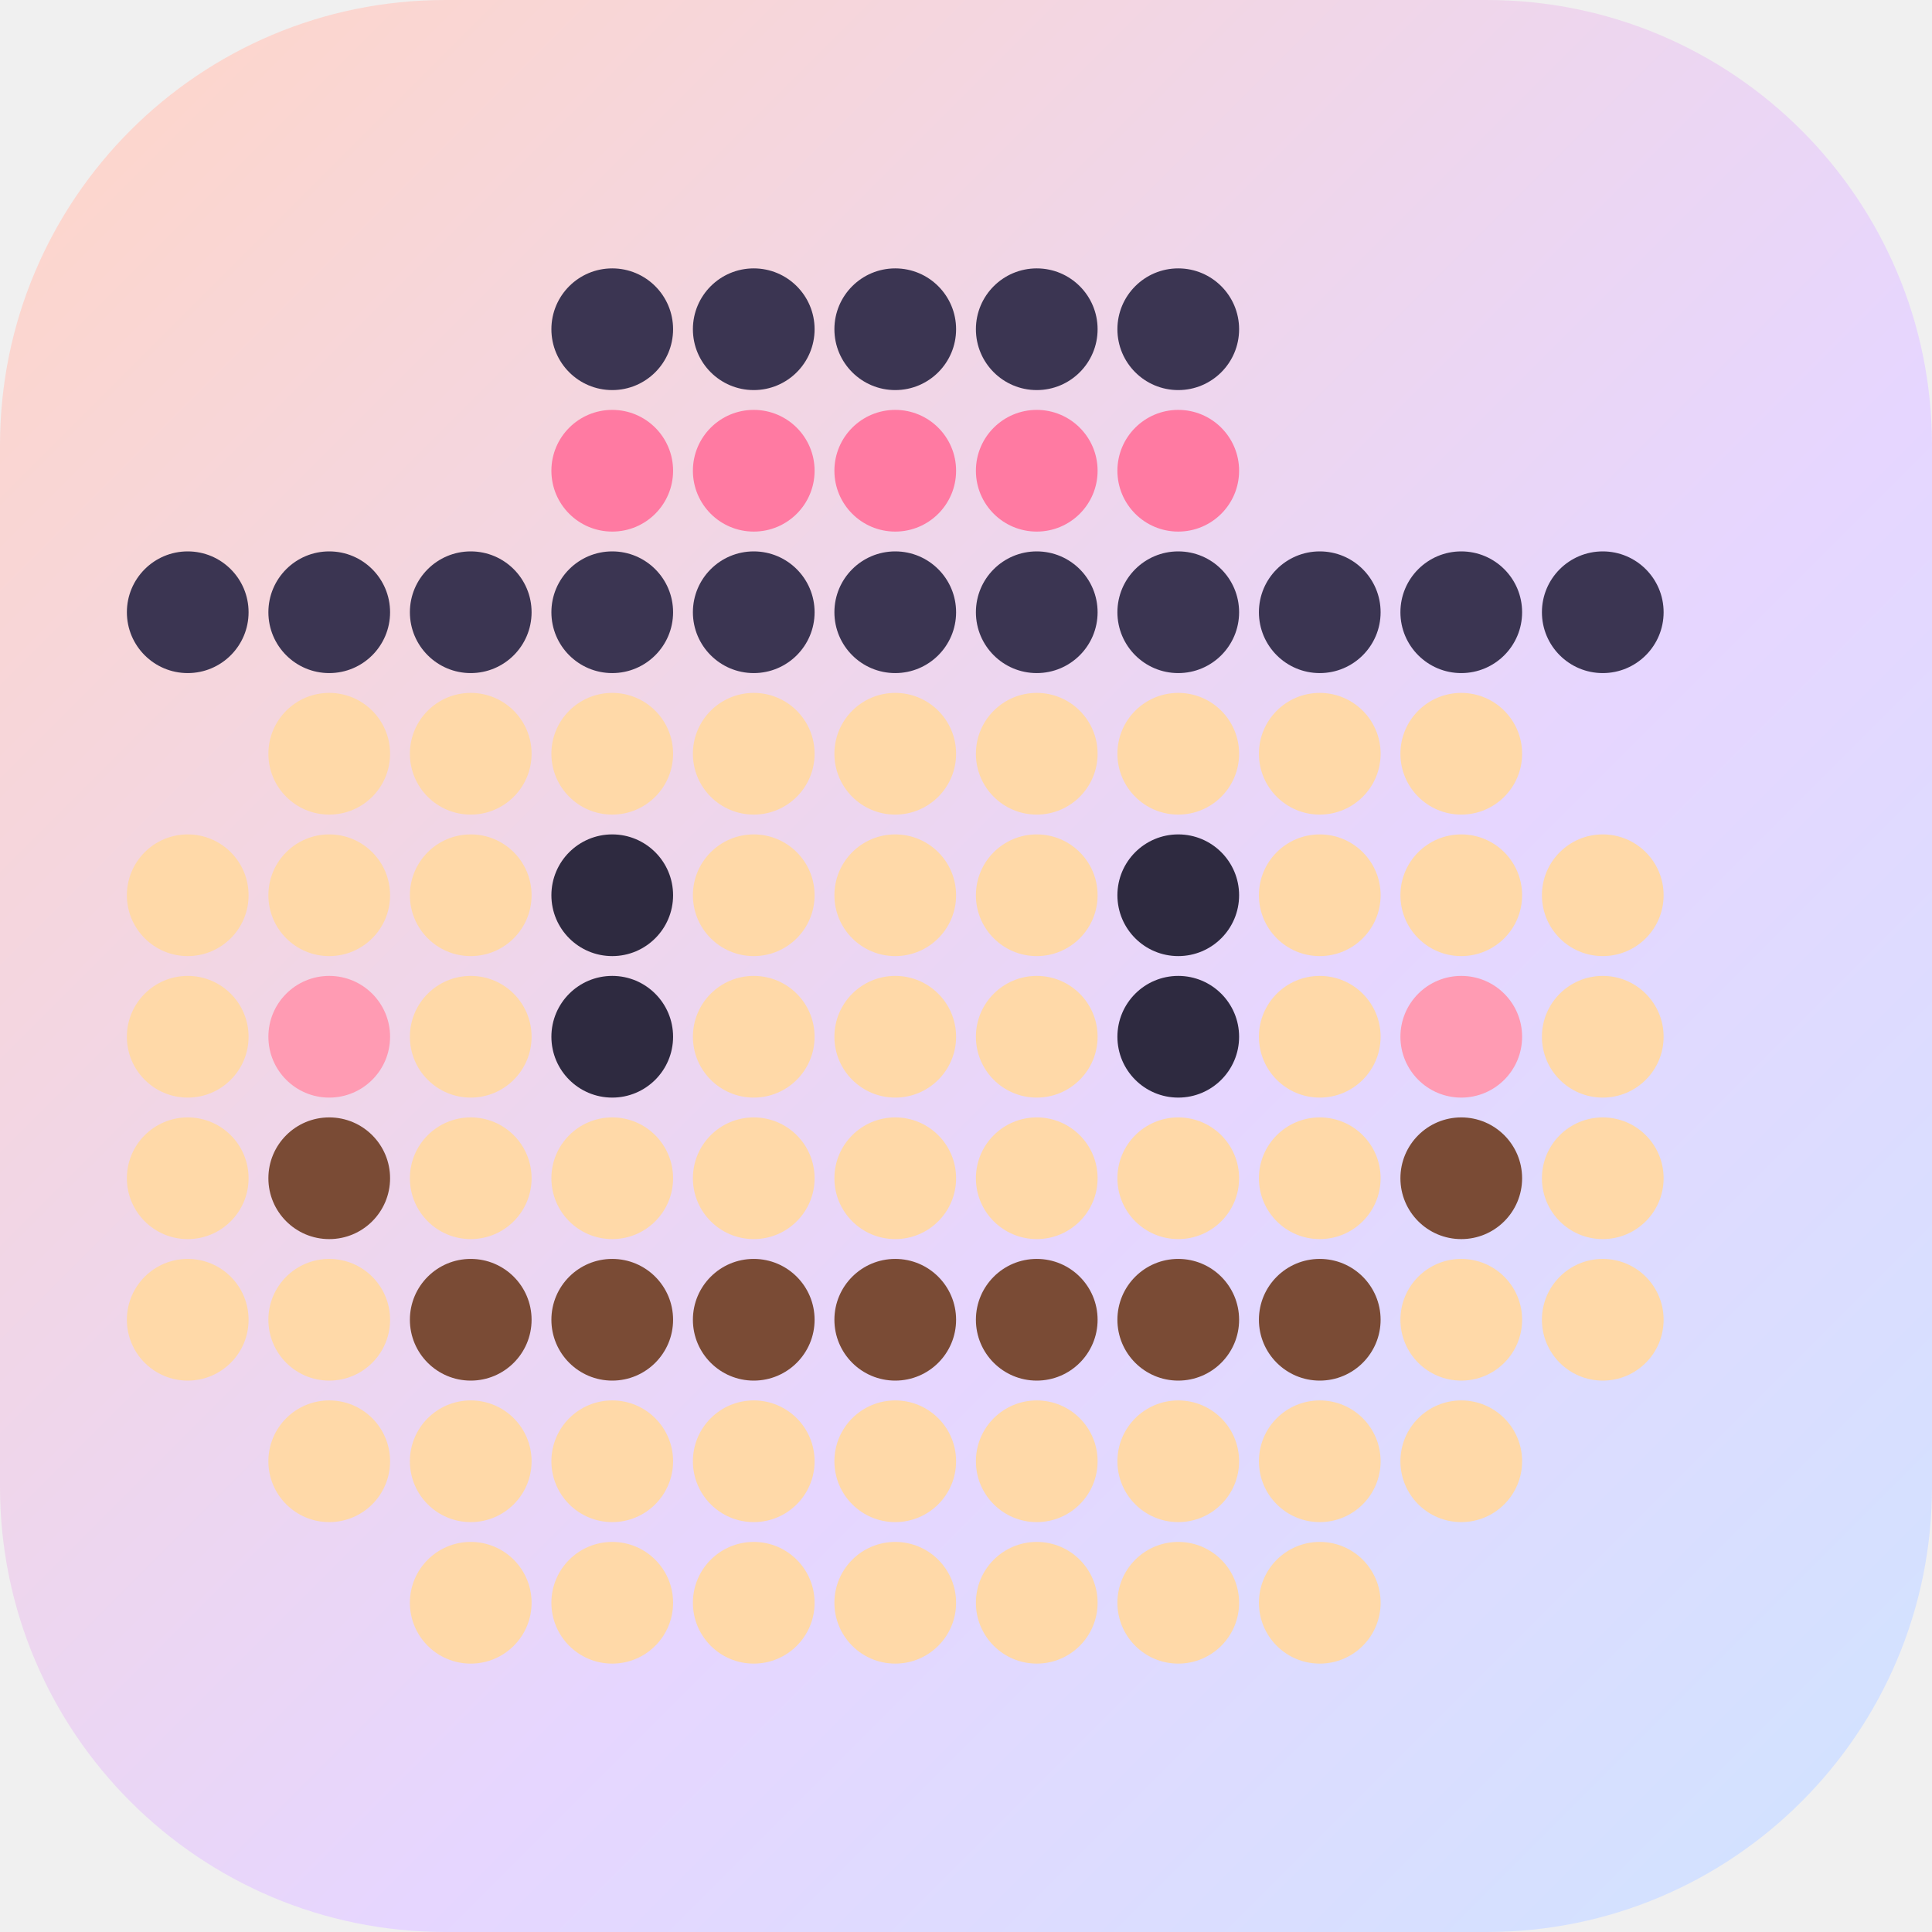
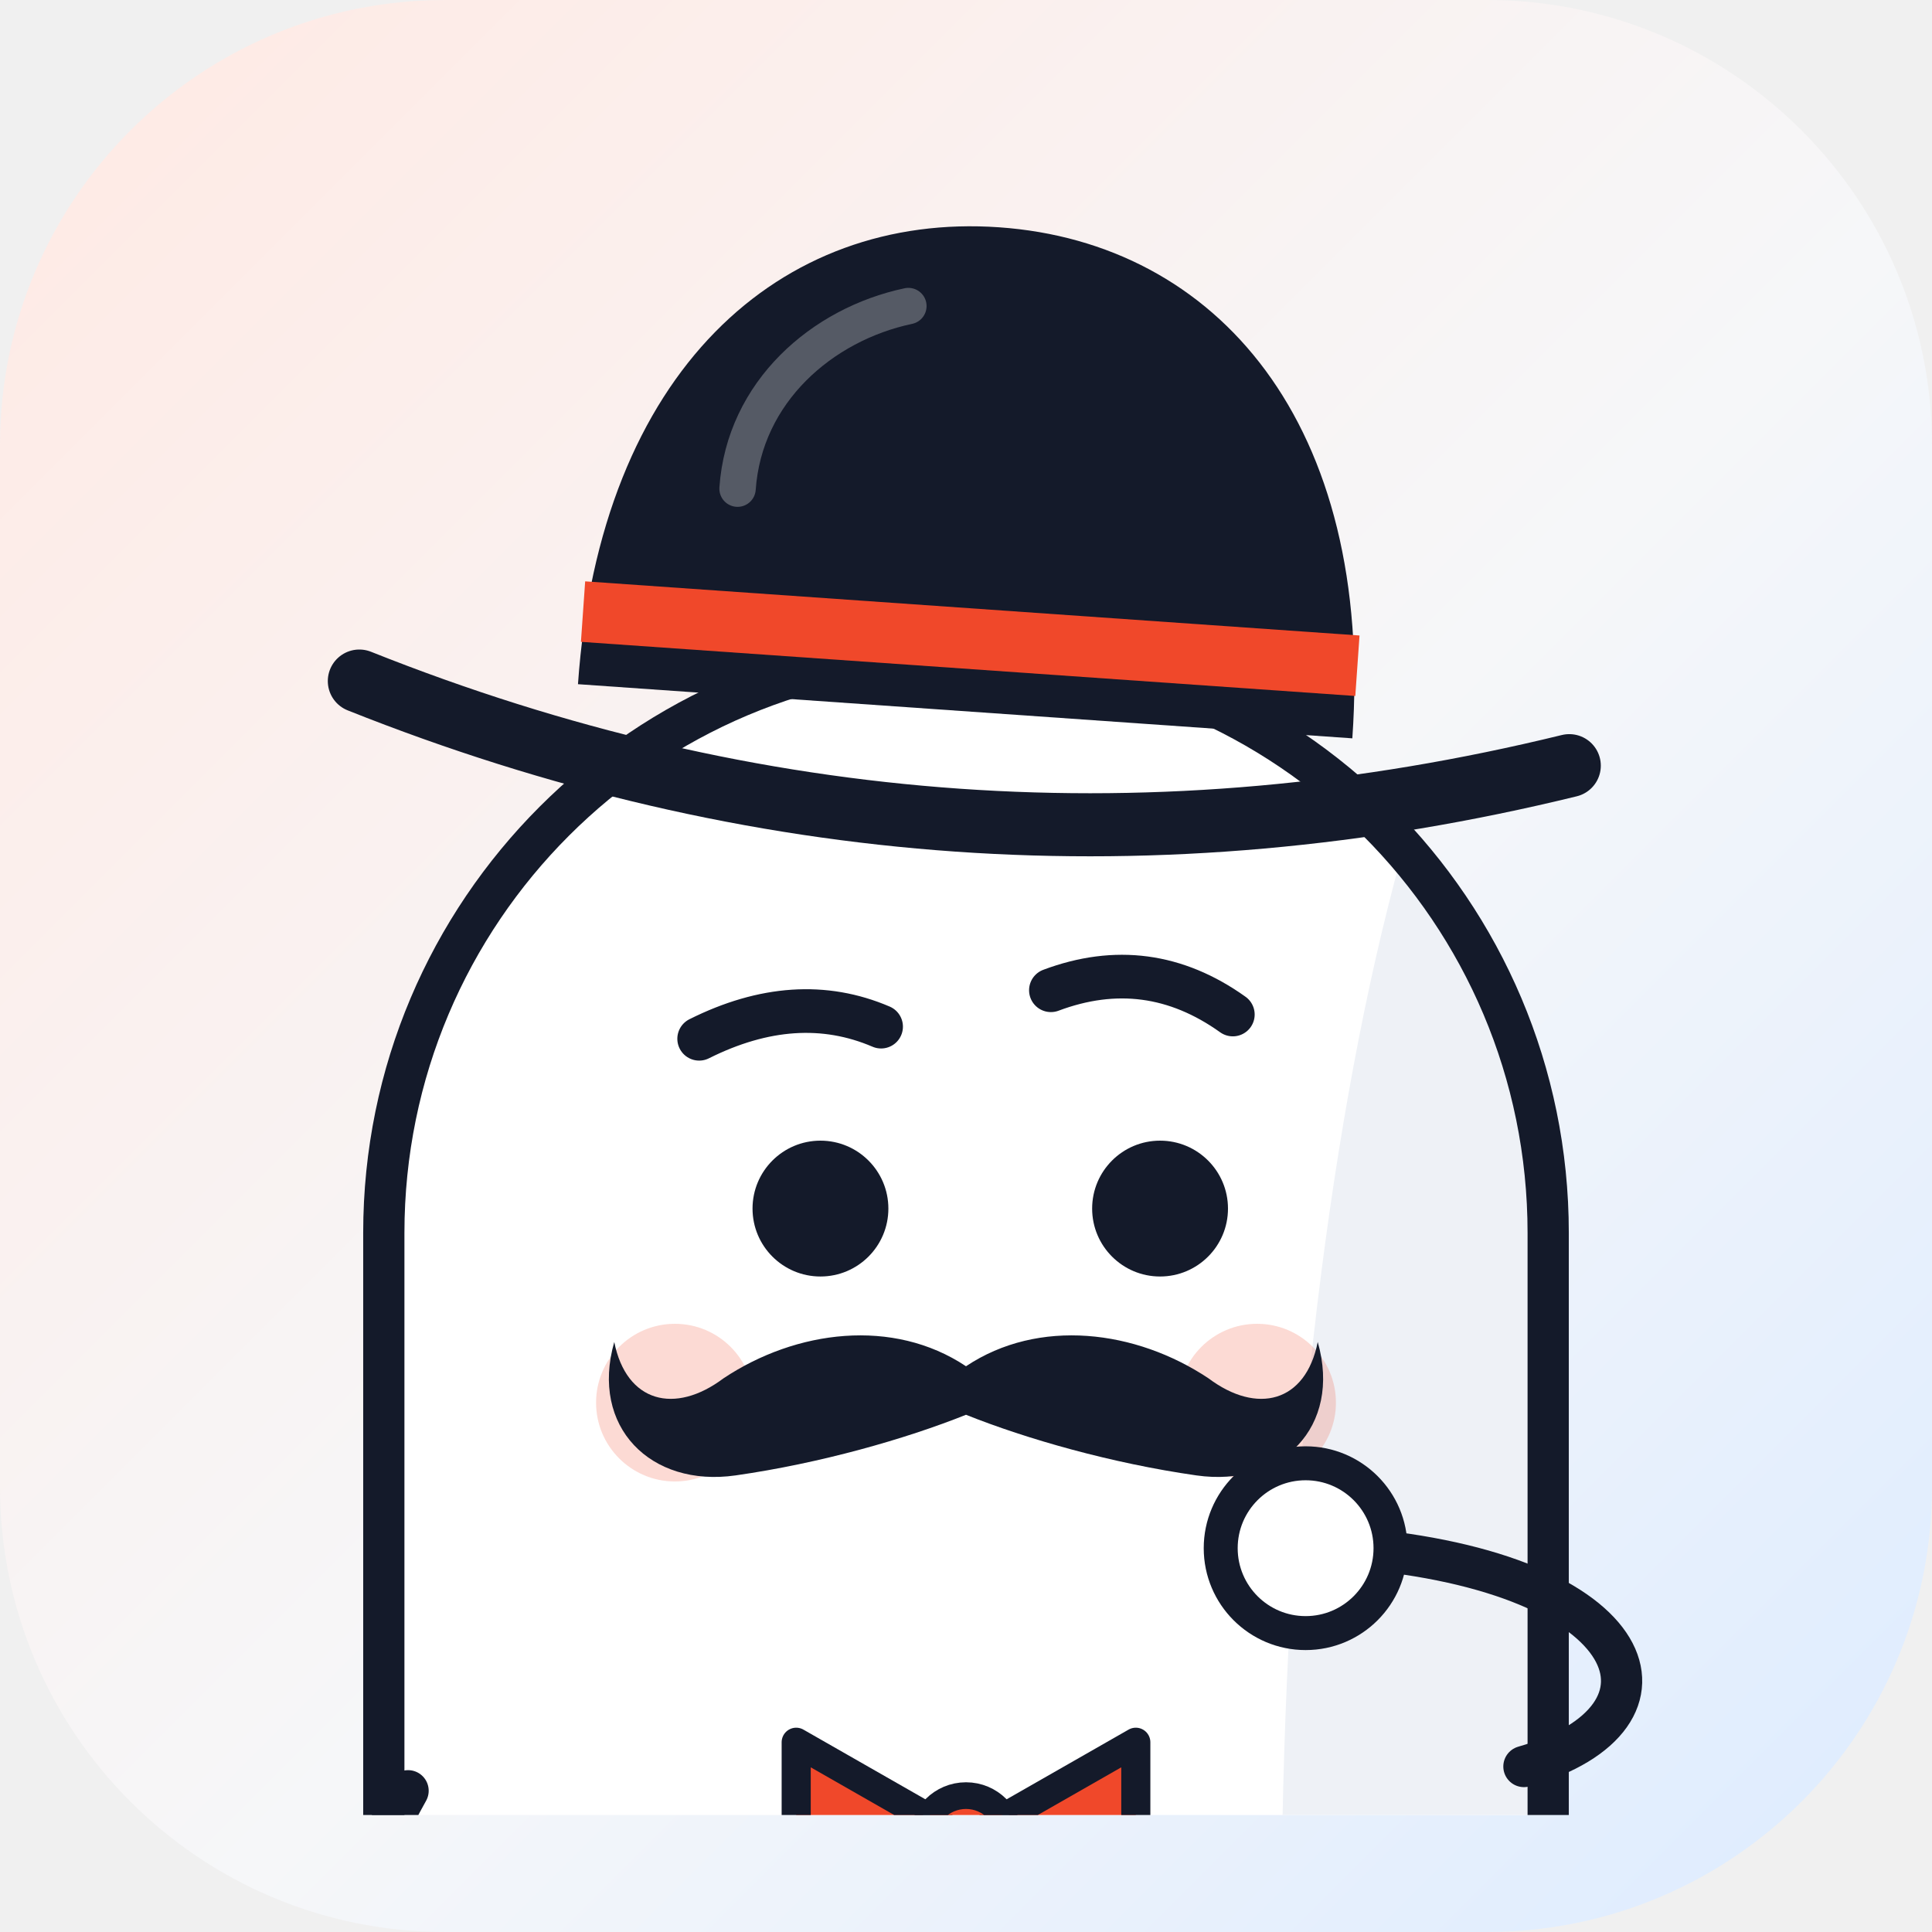
<svg xmlns="http://www.w3.org/2000/svg" viewBox="0 0 1024 1024">
  <defs>
    <linearGradient id="g" x1="0" y1="0" x2="1" y2="1">
-       <stop offset="0" stop-color="#ffd6c7" />
-       <stop offset=".6" stop-color="#e6d6ff" />
-       <stop offset="1" stop-color="#cfe4ff" />
+       <stop offset="0" stop-color="#FFE9E3" />
+       <stop offset=".55" stop-color="#F6F7F9" />
+       <stop offset="1" stop-color="#DCEBFF" />
    </linearGradient>
  </defs>
  <rect width="1024" height="1024" rx="236" fill="url(#g)" />
-   <circle cx="324.50" cy="174.50" r="32.25" fill="#3b3552" />
-   <circle cx="399.50" cy="174.50" r="32.25" fill="#3b3552" />
-   <circle cx="474.50" cy="174.50" r="32.25" fill="#3b3552" />
-   <circle cx="549.50" cy="174.50" r="32.25" fill="#3b3552" />
-   <circle cx="624.50" cy="174.50" r="32.25" fill="#3b3552" />
-   <circle cx="324.50" cy="249.50" r="32.25" fill="#ff7aa2" />
-   <circle cx="399.50" cy="249.50" r="32.25" fill="#ff7aa2" />
-   <circle cx="474.50" cy="249.50" r="32.25" fill="#ff7aa2" />
-   <circle cx="549.50" cy="249.50" r="32.25" fill="#ff7aa2" />
-   <circle cx="624.50" cy="249.50" r="32.25" fill="#ff7aa2" />
-   <circle cx="99.50" cy="324.50" r="32.25" fill="#3b3552" />
-   <circle cx="174.50" cy="324.50" r="32.25" fill="#3b3552" />
-   <circle cx="249.50" cy="324.50" r="32.25" fill="#3b3552" />
-   <circle cx="324.50" cy="324.50" r="32.25" fill="#3b3552" />
-   <circle cx="399.50" cy="324.50" r="32.25" fill="#3b3552" />
-   <circle cx="474.50" cy="324.50" r="32.25" fill="#3b3552" />
-   <circle cx="549.50" cy="324.50" r="32.25" fill="#3b3552" />
-   <circle cx="624.50" cy="324.50" r="32.25" fill="#3b3552" />
-   <circle cx="699.50" cy="324.50" r="32.25" fill="#3b3552" />
-   <circle cx="774.50" cy="324.50" r="32.25" fill="#3b3552" />
-   <circle cx="849.50" cy="324.50" r="32.25" fill="#3b3552" />
-   <circle cx="174.50" cy="399.50" r="32.25" fill="#ffd9a8" />
-   <circle cx="249.50" cy="399.50" r="32.25" fill="#ffd9a8" />
-   <circle cx="324.50" cy="399.50" r="32.25" fill="#ffd9a8" />
-   <circle cx="399.50" cy="399.50" r="32.25" fill="#ffd9a8" />
-   <circle cx="474.50" cy="399.50" r="32.25" fill="#ffd9a8" />
-   <circle cx="549.50" cy="399.50" r="32.25" fill="#ffd9a8" />
-   <circle cx="624.50" cy="399.50" r="32.25" fill="#ffd9a8" />
-   <circle cx="699.50" cy="399.50" r="32.25" fill="#ffd9a8" />
-   <circle cx="774.50" cy="399.50" r="32.25" fill="#ffd9a8" />
-   <circle cx="99.50" cy="474.50" r="32.25" fill="#ffd9a8" />
-   <circle cx="174.50" cy="474.50" r="32.25" fill="#ffd9a8" />
-   <circle cx="249.50" cy="474.50" r="32.25" fill="#ffd9a8" />
-   <circle cx="324.50" cy="474.50" r="32.25" fill="#2e2a40" />
-   <circle cx="399.50" cy="474.50" r="32.25" fill="#ffd9a8" />
-   <circle cx="474.50" cy="474.50" r="32.25" fill="#ffd9a8" />
-   <circle cx="549.50" cy="474.50" r="32.25" fill="#ffd9a8" />
-   <circle cx="624.50" cy="474.50" r="32.25" fill="#2e2a40" />
-   <circle cx="699.50" cy="474.50" r="32.25" fill="#ffd9a8" />
-   <circle cx="774.50" cy="474.50" r="32.25" fill="#ffd9a8" />
-   <circle cx="849.50" cy="474.50" r="32.25" fill="#ffd9a8" />
-   <circle cx="99.50" cy="549.50" r="32.25" fill="#ffd9a8" />
-   <circle cx="174.50" cy="549.50" r="32.25" fill="#ff9bb3" />
-   <circle cx="249.50" cy="549.50" r="32.25" fill="#ffd9a8" />
-   <circle cx="324.50" cy="549.50" r="32.25" fill="#2e2a40" />
-   <circle cx="399.50" cy="549.50" r="32.25" fill="#ffd9a8" />
-   <circle cx="474.50" cy="549.50" r="32.25" fill="#ffd9a8" />
-   <circle cx="549.50" cy="549.50" r="32.25" fill="#ffd9a8" />
-   <circle cx="624.50" cy="549.50" r="32.25" fill="#2e2a40" />
-   <circle cx="699.50" cy="549.50" r="32.25" fill="#ffd9a8" />
-   <circle cx="774.50" cy="549.50" r="32.25" fill="#ff9bb3" />
-   <circle cx="849.50" cy="549.50" r="32.25" fill="#ffd9a8" />
-   <circle cx="99.50" cy="624.50" r="32.25" fill="#ffd9a8" />
-   <circle cx="174.50" cy="624.50" r="32.25" fill="#7a4b35" />
-   <circle cx="249.50" cy="624.50" r="32.25" fill="#ffd9a8" />
-   <circle cx="324.50" cy="624.50" r="32.25" fill="#ffd9a8" />
-   <circle cx="399.50" cy="624.50" r="32.25" fill="#ffd9a8" />
-   <circle cx="474.50" cy="624.50" r="32.25" fill="#ffd9a8" />
-   <circle cx="549.50" cy="624.50" r="32.25" fill="#ffd9a8" />
-   <circle cx="624.50" cy="624.50" r="32.25" fill="#ffd9a8" />
-   <circle cx="699.50" cy="624.50" r="32.25" fill="#ffd9a8" />
-   <circle cx="774.50" cy="624.50" r="32.25" fill="#7a4b35" />
-   <circle cx="849.50" cy="624.50" r="32.25" fill="#ffd9a8" />
-   <circle cx="99.50" cy="699.50" r="32.25" fill="#ffd9a8" />
-   <circle cx="174.50" cy="699.50" r="32.25" fill="#ffd9a8" />
-   <circle cx="249.50" cy="699.50" r="32.25" fill="#7a4b35" />
-   <circle cx="324.50" cy="699.50" r="32.25" fill="#7a4b35" />
-   <circle cx="399.50" cy="699.50" r="32.25" fill="#7a4b35" />
-   <circle cx="474.50" cy="699.50" r="32.25" fill="#7a4b35" />
-   <circle cx="549.50" cy="699.50" r="32.25" fill="#7a4b35" />
-   <circle cx="624.50" cy="699.50" r="32.25" fill="#7a4b35" />
-   <circle cx="699.50" cy="699.50" r="32.25" fill="#7a4b35" />
-   <circle cx="774.50" cy="699.50" r="32.25" fill="#ffd9a8" />
-   <circle cx="849.50" cy="699.50" r="32.25" fill="#ffd9a8" />
-   <circle cx="174.50" cy="774.50" r="32.25" fill="#ffd9a8" />
-   <circle cx="249.50" cy="774.50" r="32.25" fill="#ffd9a8" />
-   <circle cx="324.50" cy="774.50" r="32.25" fill="#ffd9a8" />
-   <circle cx="399.50" cy="774.50" r="32.25" fill="#ffd9a8" />
-   <circle cx="474.50" cy="774.50" r="32.25" fill="#ffd9a8" />
-   <circle cx="549.50" cy="774.50" r="32.25" fill="#ffd9a8" />
-   <circle cx="624.50" cy="774.50" r="32.25" fill="#ffd9a8" />
-   <circle cx="699.50" cy="774.50" r="32.25" fill="#ffd9a8" />
-   <circle cx="774.50" cy="774.50" r="32.25" fill="#ffd9a8" />
-   <circle cx="249.50" cy="849.50" r="32.25" fill="#ffd9a8" />
-   <circle cx="324.50" cy="849.50" r="32.25" fill="#ffd9a8" />
-   <circle cx="399.50" cy="849.50" r="32.25" fill="#ffd9a8" />
-   <circle cx="474.50" cy="849.50" r="32.25" fill="#ffd9a8" />
-   <circle cx="549.50" cy="849.50" r="32.25" fill="#ffd9a8" />
-   <circle cx="624.50" cy="849.50" r="32.25" fill="#ffd9a8" />
-   <circle cx="699.50" cy="849.50" r="32.25" fill="#ffd9a8" />
+   <svg x="62" y="62" width="900" height="900" viewBox="30 28 140 140">
+     <defs>
+       <clipPath id="ch3c">
+         <path d="M52 232V120a48 48 0 0 1 96 0V232Z" />
+       </clipPath>
+     </defs>
+     <g class="body">
+       <path d="M52 232V120a48 48 0 0 1 96 0V232Z" fill="#fff" />
+       <g clip-path="url(#ch3c)">
+         <ellipse cx="156" cy="178" rx="30" ry="120" fill="#EEF1F6" />
+       </g>
+       <path d="M52 232V120a48 48 0 0 1 96 0V232Z" fill="none" stroke="#141A2A" stroke-width="3.4" stroke-linejoin="round" />
+       <circle cx="76" cy="134" r="6.5" fill="#F0482A" opacity=".2" />
+       <circle cx="124" cy="134" r="6.5" fill="#F0482A" opacity=".2" />
+       <g class="eyes">
+         <circle cx="88" cy="118" r="5.6" fill="#141A2A" />
+         <circle cx="116" cy="118" r="5.6" fill="#141A2A" />
+       </g>
+       <path d="M78 104q8 -4 15 -1M107 100q8 -3 15 2" stroke="#141A2A" stroke-width="3.6" fill="none" stroke-linecap="round" />
+       <path d="M100 131C94 127 86 128 80 132C76 135 72 134 71 129C69 136 74 141 81 140C88 139 95 137 100 135C105 137 112 139 119 140C126 141 131 136 129 129C128 134 124 135 120 132C114 128 106 127 100 131Z" fill="#141A2A" />
+       <path d="M100 170L86 162V178ZM100 170L114 162V178Z" fill="#F0482A" stroke="#141A2A" stroke-width="2.4" stroke-linejoin="round" />
+       <circle cx="100" cy="170" r="3.6" fill="#F0482A" stroke="#141A2A" stroke-width="2.2" />
+       <path d="M54 166C44 184 44 198 48 210" stroke="#141A2A" stroke-width="3.4" fill="none" stroke-linecap="round" />
+       <circle cx="48" cy="213" r="7" fill="#fff" stroke="#141A2A" stroke-width="2.8" />
+       <path d="M146 164C160 160 156 148 132 146" stroke="#141A2A" stroke-width="3.4" fill="none" stroke-linecap="round" />
+       <circle cx="128" cy="146" r="7" fill="#fff" stroke="#141A2A" stroke-width="2.8" />
+       <g class="hat">
+         <g transform="rotate(4 100 76)">
+           <path d="M68 77C68 51 82 37 100 37C118 37 132 51 132 77Z" fill="#141A2A" />
+           <path d="M68 71H132" stroke="#F0482A" stroke-width="5" />
+           <path d="M50 78Q100 94 150 78" stroke="#141A2A" stroke-width="5.2" fill="none" stroke-linecap="round" />
+           <path d="M80 60C80 52 86 46 93 44" stroke="rgba(255,255,255,.28)" stroke-width="3" fill="none" stroke-linecap="round" />
+         </g>
+       </g>
+     </g>
+   </svg>
</svg>
